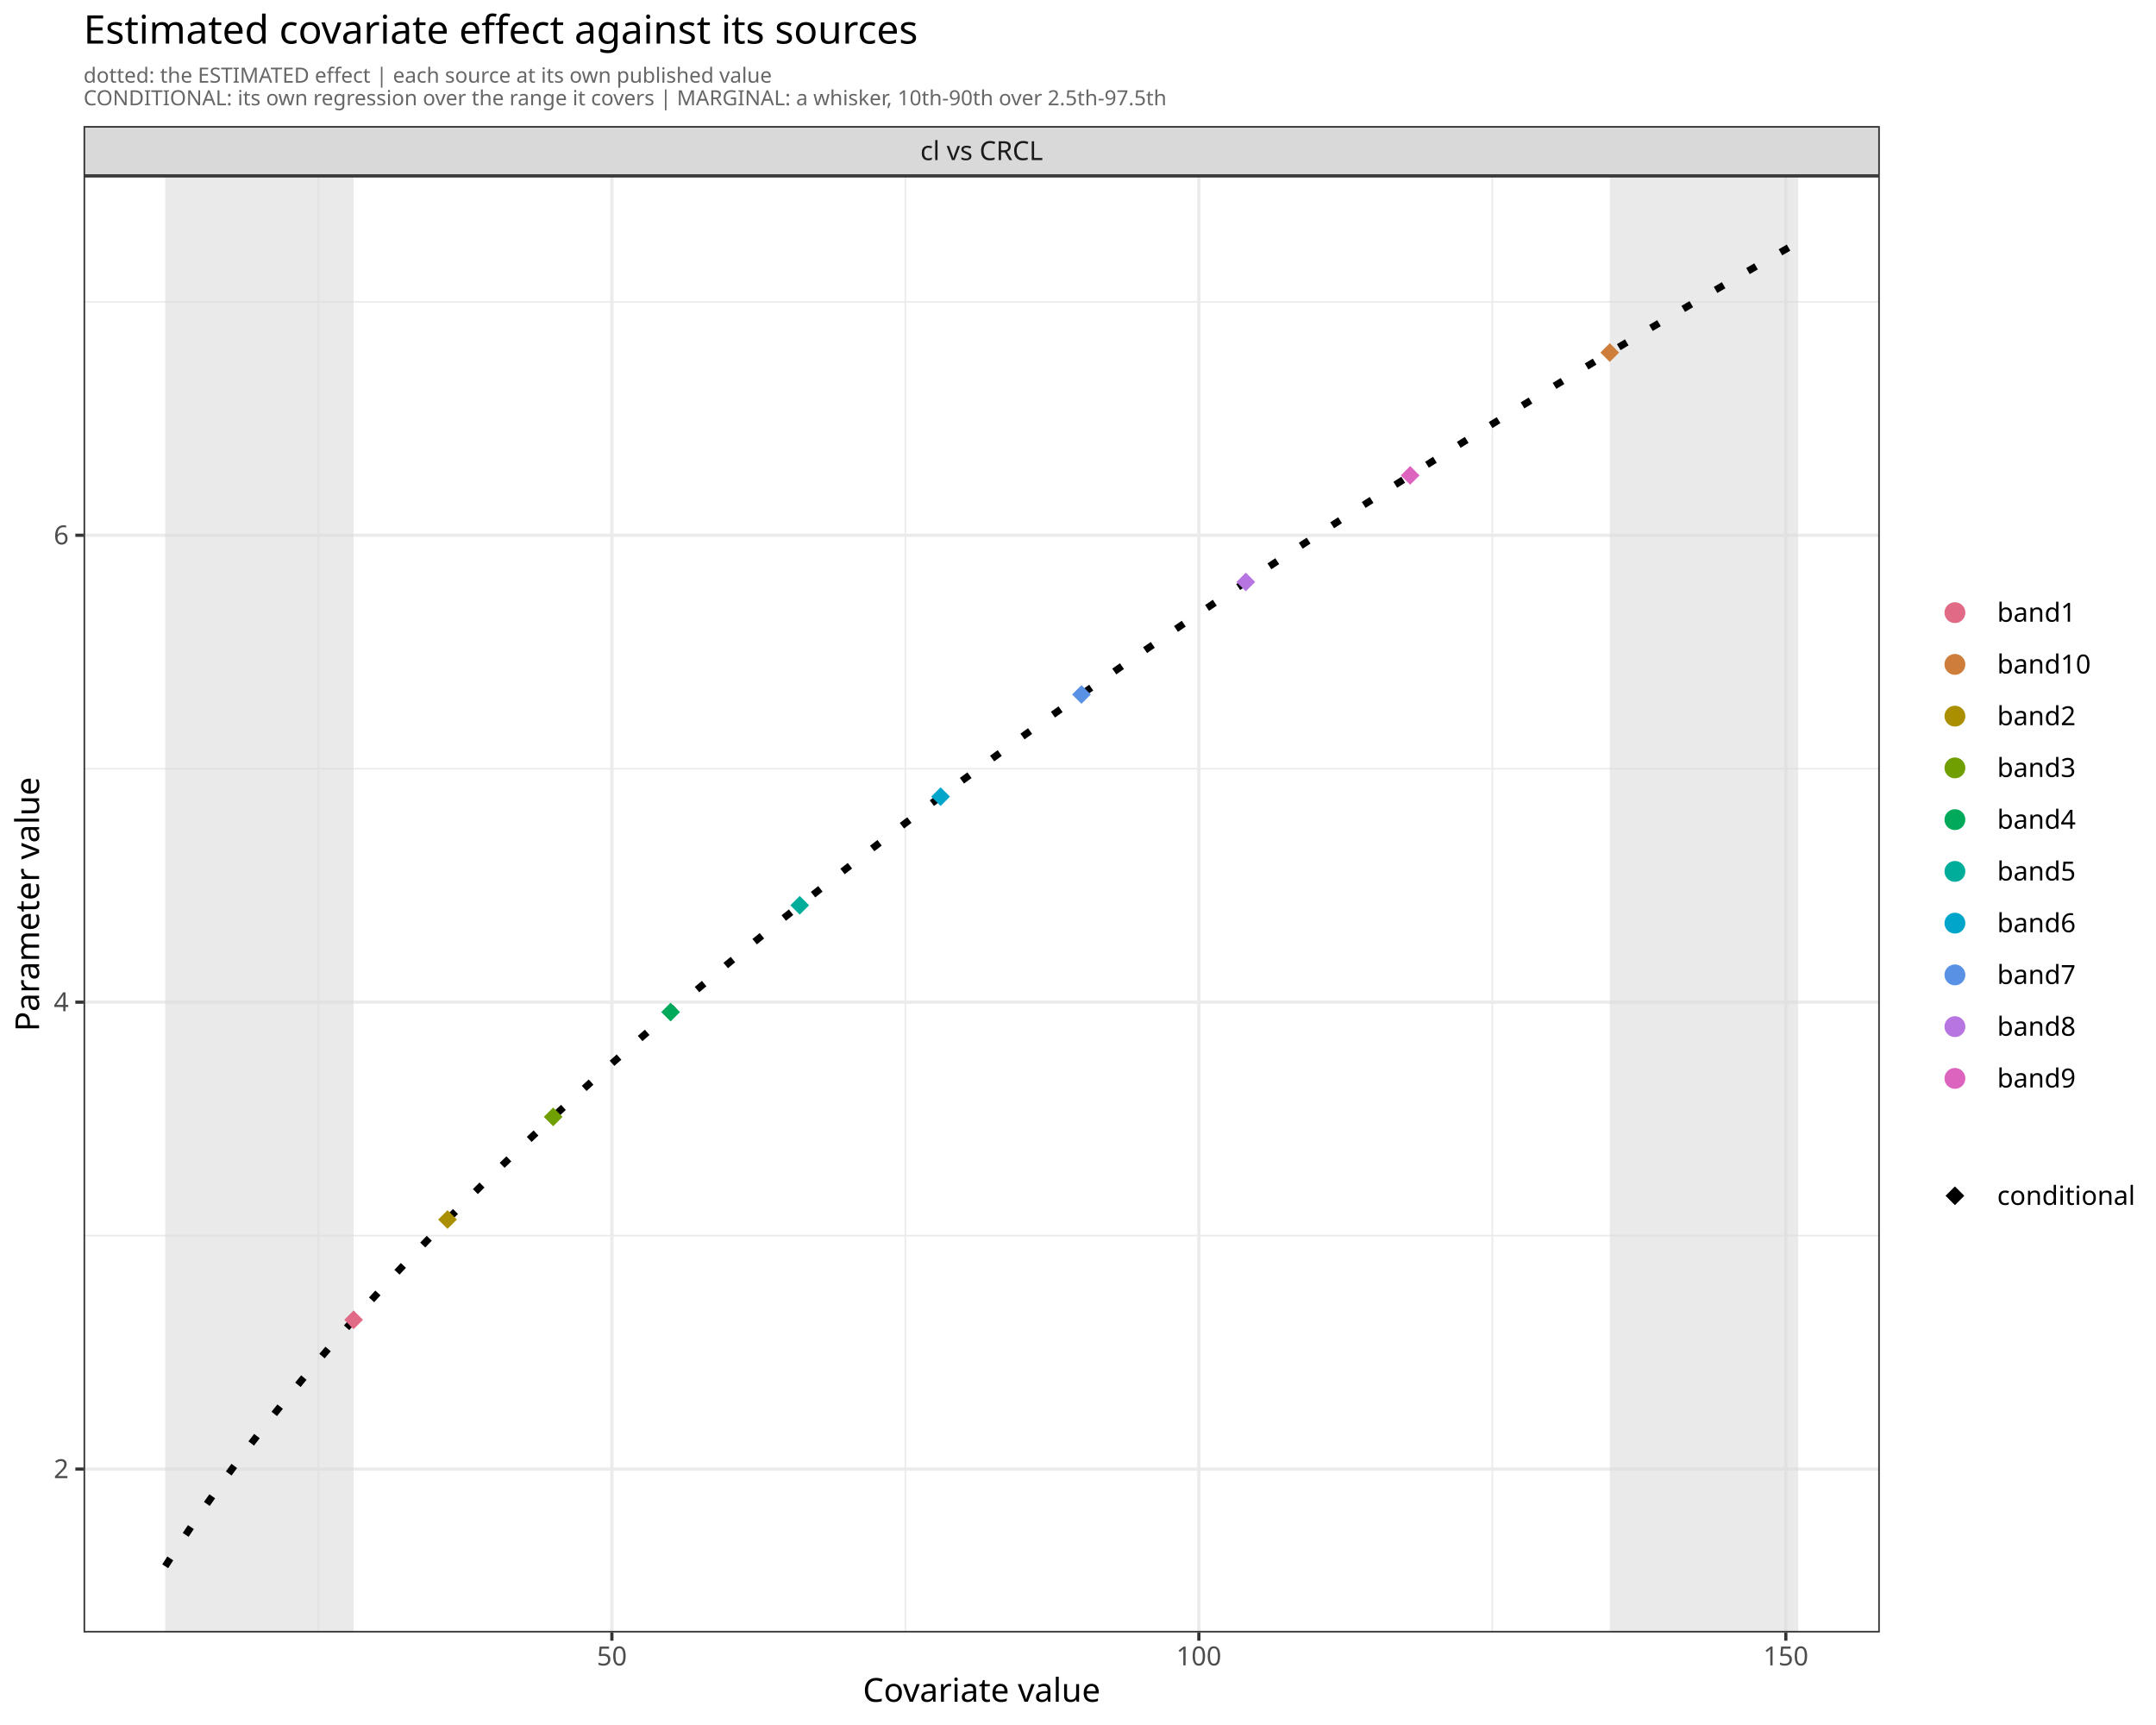
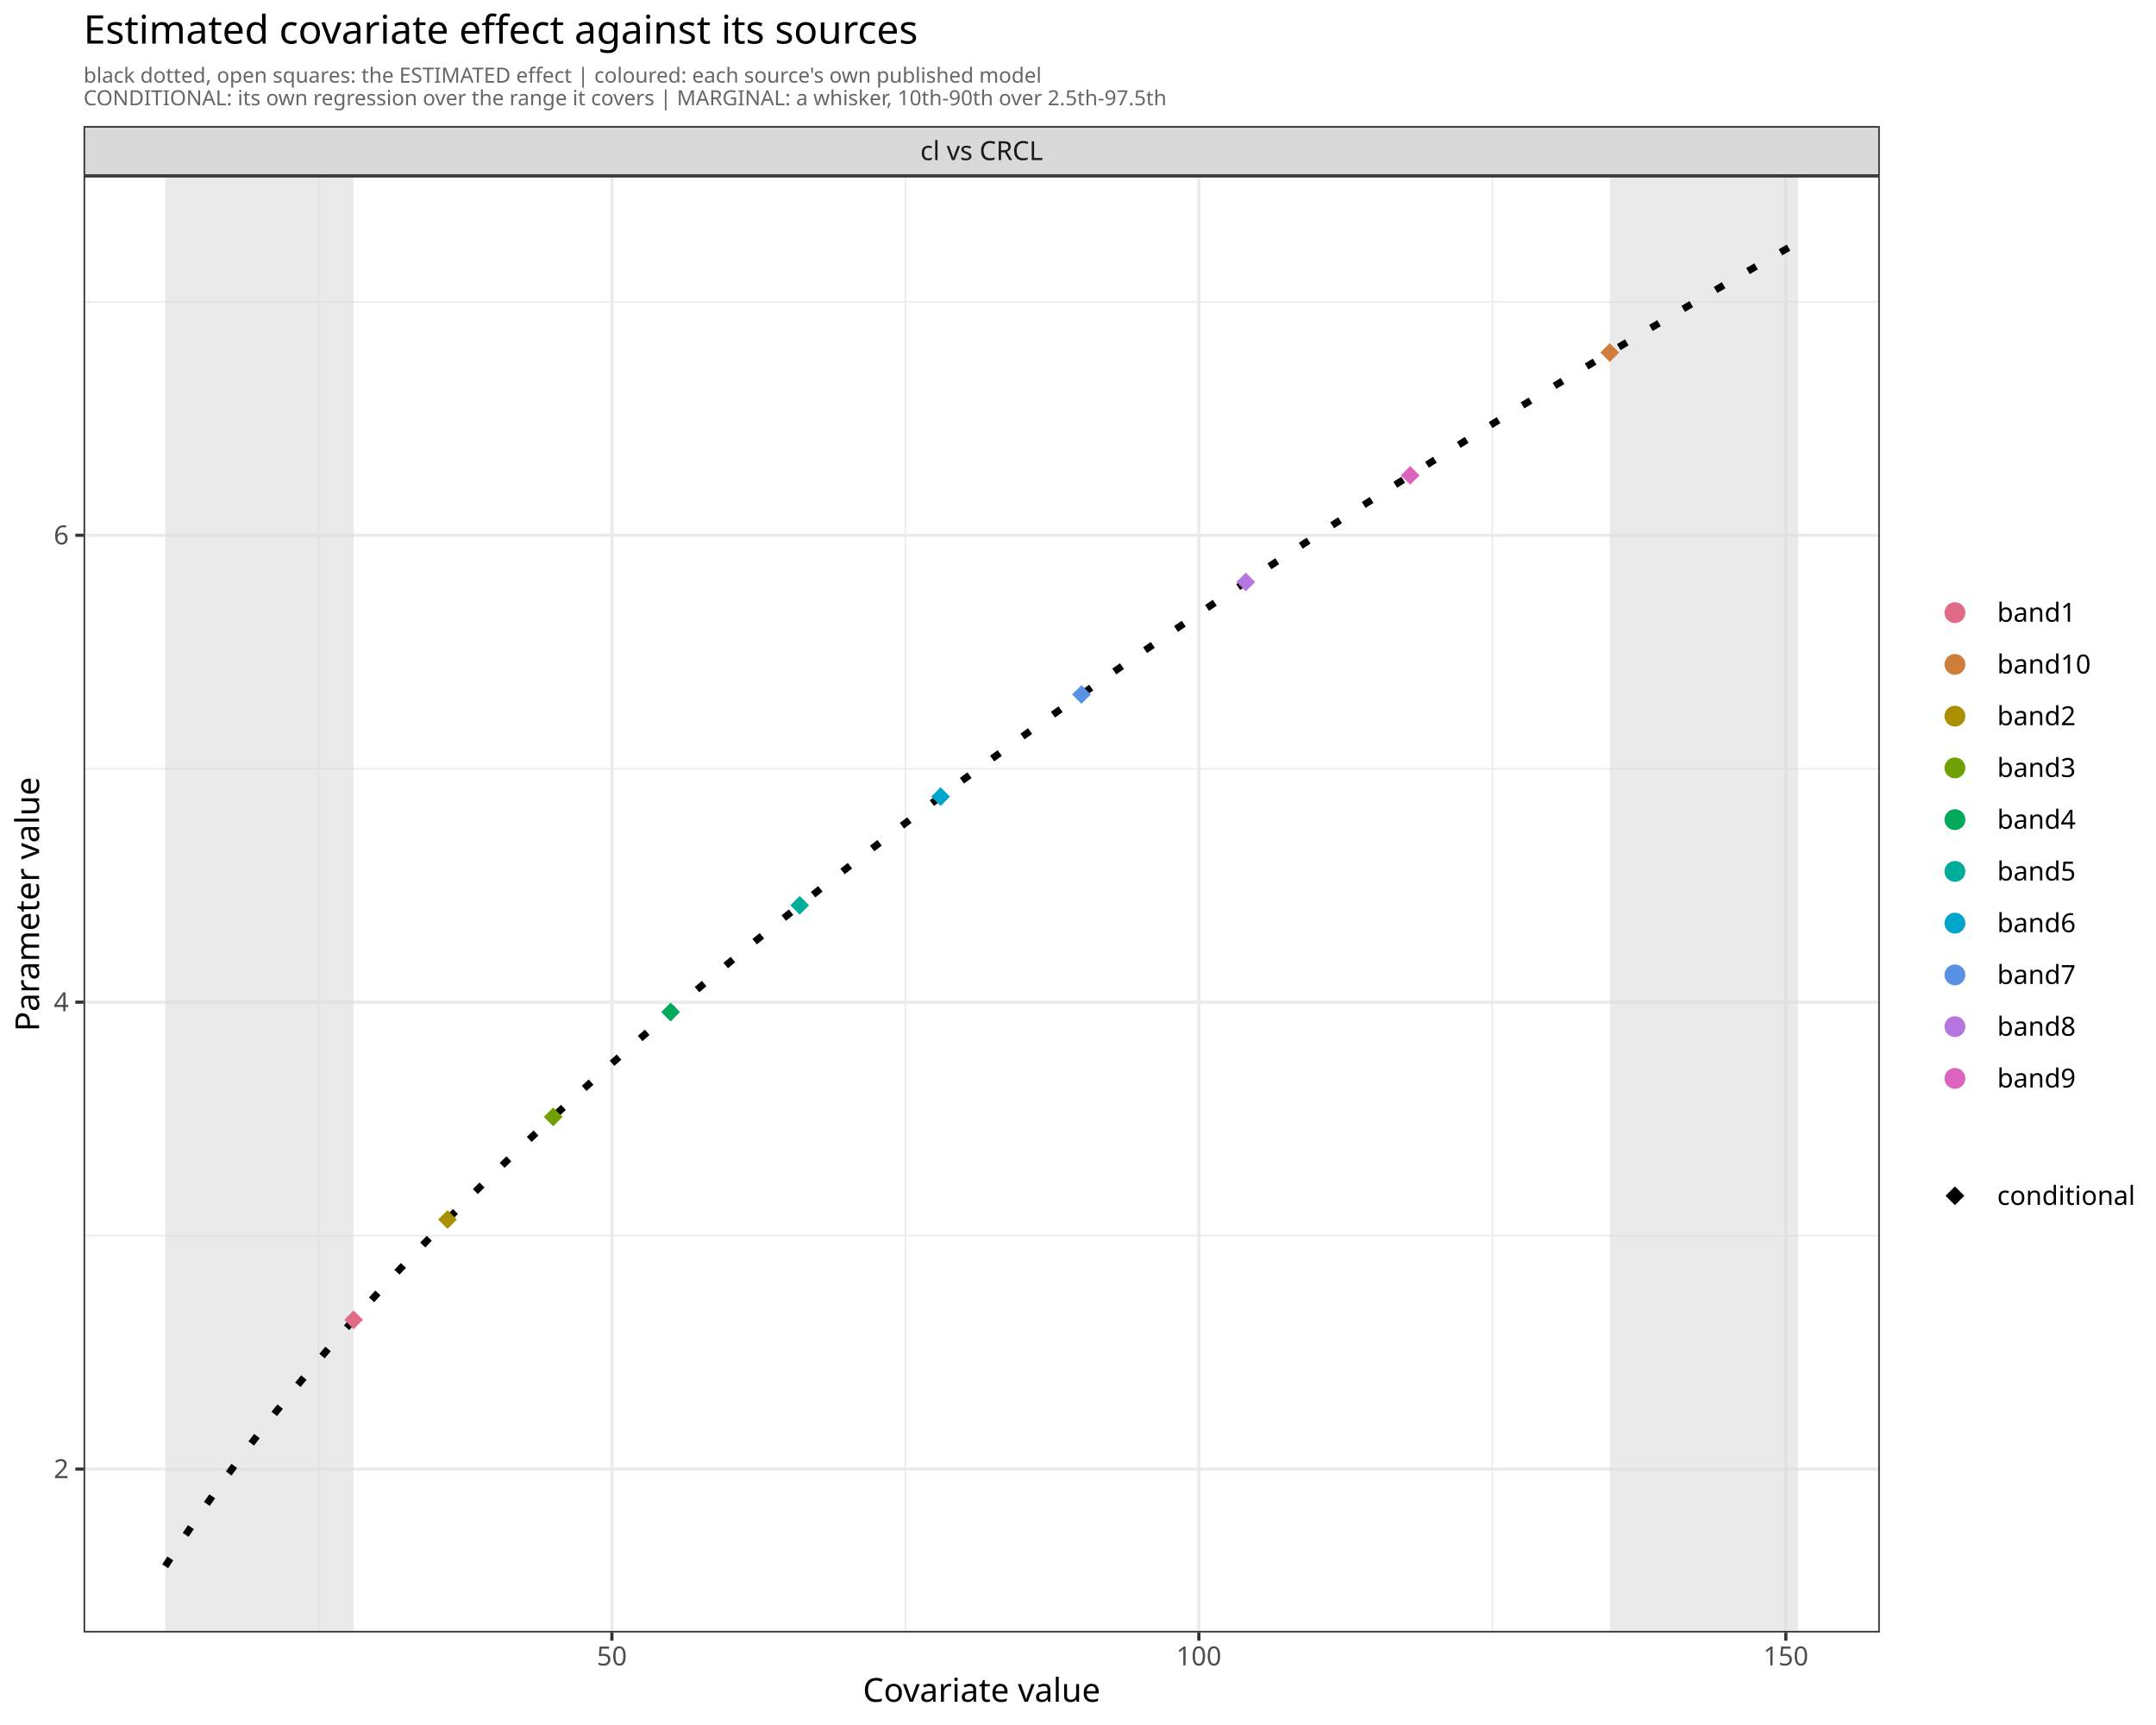
<svg xmlns="http://www.w3.org/2000/svg" class="svglite" data-engine-version="2.0" width="720.00pt" height="576.00pt" viewBox="0 0 720.00 576.00">
  <defs>
    <style type="text/css">
    .svglite line, .svglite polyline, .svglite polygon, .svglite path, .svglite rect, .svglite circle {
      fill: none;
      stroke: #000000;
      stroke-linecap: round;
      stroke-linejoin: round;
      stroke-miterlimit: 10.00;
    }
  </style>
  </defs>
  <rect width="100%" height="100%" style="stroke: none; fill: #FFFFFF;" />
  <defs>
    <clipPath id="cpMC4wMHw3MjAuMDB8MC4wMHw1NzYuMDA=">
      <rect x="0.00" y="0.00" width="720.00" height="576.00" />
    </clipPath>
  </defs>
  <g clip-path="url(#cpMC4wMHw3MjAuMDB8MC4wMHw1NzYuMDA=)">
    <rect x="0.00" y="0.00" width="720.00" height="576.00" style="stroke-width: 1.07; stroke: #FFFFFF; fill: #FFFFFF;" />
  </g>
  <defs>
    <clipPath id="cpMjcuOTB8NjI3Ljc3fDU4Ljc0fDU0NS4xMQ==">
      <rect x="27.90" y="58.74" width="599.87" height="486.37" />
    </clipPath>
  </defs>
  <g clip-path="url(#cpMjcuOTB8NjI3Ljc3fDU4Ljc0fDU0NS4xMQ==)">
    <rect x="27.90" y="58.74" width="599.87" height="486.37" style="stroke-width: 1.07; stroke: none; fill: #FFFFFF;" />
    <polyline points="27.90,412.59 627.77,412.59 " style="stroke-width: 0.53; stroke: #EBEBEB; stroke-linecap: butt;" />
    <polyline points="27.90,256.69 627.77,256.69 " style="stroke-width: 0.53; stroke: #EBEBEB; stroke-linecap: butt;" />
    <polyline points="27.90,100.79 627.77,100.79 " style="stroke-width: 0.53; stroke: #EBEBEB; stroke-linecap: butt;" />
    <polyline points="106.33,545.11 106.33,58.74 " style="stroke-width: 0.53; stroke: #EBEBEB; stroke-linecap: butt;" />
    <polyline points="302.35,545.11 302.35,58.74 " style="stroke-width: 0.53; stroke: #EBEBEB; stroke-linecap: butt;" />
    <polyline points="498.37,545.11 498.37,58.74 " style="stroke-width: 0.53; stroke: #EBEBEB; stroke-linecap: butt;" />
    <polyline points="27.90,490.54 627.77,490.54 " style="stroke-width: 1.07; stroke: #EBEBEB; stroke-linecap: butt;" />
    <polyline points="27.90,334.64 627.77,334.64 " style="stroke-width: 1.07; stroke: #EBEBEB; stroke-linecap: butt;" />
    <polyline points="27.90,178.74 627.77,178.74 " style="stroke-width: 1.07; stroke: #EBEBEB; stroke-linecap: butt;" />
    <polyline points="204.34,545.11 204.34,58.74 " style="stroke-width: 1.07; stroke: #EBEBEB; stroke-linecap: butt;" />
    <polyline points="400.36,545.11 400.36,58.74 " style="stroke-width: 1.07; stroke: #EBEBEB; stroke-linecap: butt;" />
    <polyline points="596.38,545.11 596.38,58.74 " style="stroke-width: 1.07; stroke: #EBEBEB; stroke-linecap: butt;" />
    <rect x="55.17" y="58.74" width="62.92" height="486.37" style="stroke-width: 1.07; stroke: none; stroke-linecap: butt; stroke-linejoin: miter; fill: #D9D9D9; fill-opacity: 0.55;" />
    <rect x="537.58" y="58.74" width="62.92" height="486.37" style="stroke-width: 1.07; stroke: none; stroke-linecap: butt; stroke-linejoin: miter; fill: #D9D9D9; fill-opacity: 0.55;" />
    <polyline points="55.17,523.00 59.75,515.90 64.33,509.04 68.91,502.40 73.50,495.96 78.08,489.70 82.66,483.60 87.24,477.65 91.83,471.83 96.41,466.14 100.99,460.57 105.57,455.11 110.16,449.75 114.74,444.49 119.32,439.32 123.91,434.23 128.49,429.22 133.07,424.29 137.65,419.42 142.24,414.63 146.82,409.90 151.40,405.24 155.98,400.63 160.57,396.08 165.15,391.59 169.73,387.15 174.31,382.76 178.90,378.41 183.48,374.11 188.06,369.86 192.65,365.65 197.23,361.48 201.81,357.36 206.39,353.27 210.98,349.22 215.56,345.20 220.14,341.22 224.72,337.28 229.31,333.37 233.89,329.49 238.47,325.64 243.05,321.82 247.64,318.03 252.22,314.27 256.80,310.54 261.38,306.84 265.97,303.16 270.55,299.51 275.13,295.89 279.72,292.29 284.30,288.71 288.88,285.16 293.46,281.63 298.05,278.12 302.63,274.64 307.21,271.18 311.79,267.73 316.38,264.31 320.96,260.91 325.54,257.53 330.12,254.17 334.71,250.83 339.29,247.51 343.87,244.20 348.45,240.91 353.04,237.64 357.62,234.39 362.20,231.16 366.79,227.94 371.37,224.74 375.95,221.55 380.53,218.38 385.12,215.23 389.70,212.09 394.28,208.96 398.86,205.85 403.45,202.76 408.03,199.68 412.61,196.61 417.19,193.56 421.78,190.52 426.36,187.50 430.94,184.48 435.53,181.49 440.11,178.50 444.69,175.53 449.27,172.57 453.86,169.62 458.44,166.68 463.02,163.75 467.60,160.84 472.19,157.94 476.77,155.05 481.35,152.17 485.93,149.30 490.52,146.45 495.10,143.60 499.68,140.77 504.26,137.94 508.85,135.13 513.43,132.33 518.01,129.53 522.60,126.75 527.18,123.97 531.76,121.21 536.34,118.46 540.93,115.71 545.51,112.98 550.09,110.25 554.67,107.53 559.26,104.83 563.84,102.13 568.42,99.44 573.00,96.76 577.59,94.09 582.17,91.42 586.75,88.77 591.33,86.12 595.92,83.48 600.50,80.85 " style="stroke-width: 2.35; stroke-dasharray: 3.13,9.39; stroke-linecap: butt;" />
    <polygon points="114.96,440.70 118.09,437.57 121.22,440.70 118.09,443.83 " style="stroke-width: 0.71; stroke: none; fill: #E16A86;" />
    <polygon points="534.45,117.72 537.58,114.59 540.71,117.72 537.58,120.85 " style="stroke-width: 0.71; stroke: none; fill: #CE7D3B;" />
    <polygon points="146.32,407.22 149.45,404.09 152.58,407.22 149.45,410.34 " style="stroke-width: 0.71; stroke: none; fill: #AA9000;" />
    <polygon points="181.61,372.94 184.74,369.81 187.87,372.94 184.74,376.07 " style="stroke-width: 0.71; stroke: none; fill: #6F9F00;" />
    <polygon points="220.81,337.95 223.94,334.82 227.07,337.95 223.94,341.08 " style="stroke-width: 0.71; stroke: none; fill: #00AA5A;" />
    <polygon points="263.94,302.29 267.07,299.16 270.19,302.29 267.07,305.41 " style="stroke-width: 0.71; stroke: none; fill: #00AD9A;" />
    <polygon points="310.98,266.00 314.11,262.87 317.24,266.00 314.11,269.13 " style="stroke-width: 0.71; stroke: none; fill: #00A6CA;" />
    <polygon points="358.03,231.89 361.16,228.77 364.29,231.89 361.16,235.02 " style="stroke-width: 0.71; stroke: none; fill: #5991E4;" />
    <polygon points="412.91,194.33 416.04,191.20 419.17,194.33 416.04,197.45 " style="stroke-width: 0.71; stroke: none; fill: #B675E0;" />
    <polygon points="467.80,158.74 470.93,155.61 474.06,158.74 470.93,161.86 " style="stroke-width: 0.71; stroke: none; fill: #DD64BE;" />
    <rect x="27.90" y="58.74" width="599.87" height="486.37" style="stroke-width: 1.07; stroke: #333333;" />
  </g>
  <g clip-path="url(#cpMC4wMHw3MjAuMDB8MC4wMHw1NzYuMDA=)">
</g>
  <defs>
    <clipPath id="cpMjcuOTB8NjI3Ljc3fDQyLjA5fDU4Ljc0">
      <rect x="27.90" y="42.09" width="599.87" height="16.65" />
    </clipPath>
  </defs>
  <g clip-path="url(#cpMjcuOTB8NjI3Ljc3fDQyLjA5fDU4Ljc0)">
    <rect x="27.90" y="42.09" width="599.87" height="16.65" style="stroke-width: 1.07; stroke: #333333; fill: #D9D9D9;" />
    <text x="327.83" y="53.45" text-anchor="middle" style="font-size: 8.80px; fill: #1A1A1A; font-family: sans;" textLength="48.91px" lengthAdjust="spacingAndGlyphs">cl  vs  CRCL</text>
  </g>
  <g clip-path="url(#cpMC4wMHw3MjAuMDB8MC4wMHw1NzYuMDA=)">
    <polyline points="204.34,547.85 204.34,545.11 " style="stroke-width: 1.07; stroke: #333333; stroke-linecap: butt;" />
    <polyline points="400.36,547.85 400.36,545.11 " style="stroke-width: 1.07; stroke: #333333; stroke-linecap: butt;" />
    <polyline points="596.38,547.85 596.38,545.11 " style="stroke-width: 1.07; stroke: #333333; stroke-linecap: butt;" />
    <text x="204.34" y="556.10" text-anchor="middle" style="font-size: 8.80px; fill: #4D4D4D; font-family: sans;" textLength="9.79px" lengthAdjust="spacingAndGlyphs">50</text>
    <text x="400.36" y="556.10" text-anchor="middle" style="font-size: 8.80px; fill: #4D4D4D; font-family: sans;" textLength="14.68px" lengthAdjust="spacingAndGlyphs">100</text>
    <text x="596.38" y="556.10" text-anchor="middle" style="font-size: 8.80px; fill: #4D4D4D; font-family: sans;" textLength="14.68px" lengthAdjust="spacingAndGlyphs">150</text>
    <text x="22.97" y="493.57" text-anchor="end" style="font-size: 8.80px; fill: #4D4D4D; font-family: sans;" textLength="4.89px" lengthAdjust="spacingAndGlyphs">2</text>
    <text x="22.97" y="337.67" text-anchor="end" style="font-size: 8.80px; fill: #4D4D4D; font-family: sans;" textLength="4.89px" lengthAdjust="spacingAndGlyphs">4</text>
    <text x="22.97" y="181.77" text-anchor="end" style="font-size: 8.80px; fill: #4D4D4D; font-family: sans;" textLength="4.89px" lengthAdjust="spacingAndGlyphs">6</text>
    <polyline points="25.16,490.54 27.90,490.54 " style="stroke-width: 1.07; stroke: #333333; stroke-linecap: butt;" />
    <polyline points="25.16,334.64 27.90,334.64 " style="stroke-width: 1.07; stroke: #333333; stroke-linecap: butt;" />
    <polyline points="25.16,178.74 27.90,178.74 " style="stroke-width: 1.07; stroke: #333333; stroke-linecap: butt;" />
    <text x="327.83" y="568.24" text-anchor="middle" style="font-size: 11.00px; font-family: sans;" textLength="76.44px" lengthAdjust="spacingAndGlyphs">Covariate value</text>
    <text transform="translate(13.05,301.93) rotate(-90)" text-anchor="middle" style="font-size: 11.00px; font-family: sans;" textLength="80.72px" lengthAdjust="spacingAndGlyphs">Parameter value</text>
    <rect x="638.73" y="190.45" width="63.09" height="183.76" style="stroke-width: 1.07; stroke: none; fill: #FFFFFF;" />
    <rect x="644.21" y="195.93" width="17.28" height="17.28" style="stroke-width: 1.07; stroke: none; fill: #FFFFFF;" />
    <circle cx="652.85" cy="204.57" r="3.13" style="stroke-width: 0.71; stroke: #E16A86; fill: #E16A86;" />
    <rect x="644.21" y="213.21" width="17.28" height="17.28" style="stroke-width: 1.07; stroke: none; fill: #FFFFFF;" />
    <circle cx="652.85" cy="221.85" r="3.13" style="stroke-width: 0.71; stroke: #CE7D3B; fill: #CE7D3B;" />
    <rect x="644.21" y="230.49" width="17.28" height="17.28" style="stroke-width: 1.07; stroke: none; fill: #FFFFFF;" />
    <circle cx="652.85" cy="239.13" r="3.13" style="stroke-width: 0.71; stroke: #AA9000; fill: #AA9000;" />
    <rect x="644.21" y="247.77" width="17.28" height="17.28" style="stroke-width: 1.07; stroke: none; fill: #FFFFFF;" />
    <circle cx="652.85" cy="256.41" r="3.13" style="stroke-width: 0.71; stroke: #6F9F00; fill: #6F9F00;" />
    <rect x="644.21" y="265.05" width="17.28" height="17.28" style="stroke-width: 1.07; stroke: none; fill: #FFFFFF;" />
    <circle cx="652.85" cy="273.69" r="3.13" style="stroke-width: 0.71; stroke: #00AA5A; fill: #00AA5A;" />
    <rect x="644.21" y="282.33" width="17.28" height="17.28" style="stroke-width: 1.07; stroke: none; fill: #FFFFFF;" />
    <circle cx="652.85" cy="290.97" r="3.13" style="stroke-width: 0.71; stroke: #00AD9A; fill: #00AD9A;" />
    <rect x="644.21" y="299.61" width="17.28" height="17.28" style="stroke-width: 1.07; stroke: none; fill: #FFFFFF;" />
    <circle cx="652.85" cy="308.25" r="3.13" style="stroke-width: 0.71; stroke: #00A6CA; fill: #00A6CA;" />
    <rect x="644.21" y="316.89" width="17.28" height="17.28" style="stroke-width: 1.07; stroke: none; fill: #FFFFFF;" />
    <circle cx="652.85" cy="325.53" r="3.13" style="stroke-width: 0.71; stroke: #5991E4; fill: #5991E4;" />
    <rect x="644.21" y="334.17" width="17.28" height="17.28" style="stroke-width: 1.07; stroke: none; fill: #FFFFFF;" />
    <circle cx="652.85" cy="342.81" r="3.13" style="stroke-width: 0.71; stroke: #B675E0; fill: #B675E0;" />
    <rect x="644.21" y="351.45" width="17.28" height="17.28" style="stroke-width: 1.07; stroke: none; fill: #FFFFFF;" />
    <circle cx="652.85" cy="360.09" r="3.13" style="stroke-width: 0.71; stroke: #DD64BE; fill: #DD64BE;" />
    <text x="666.96" y="207.60" style="font-size: 8.80px; font-family: sans;" textLength="24.47px" lengthAdjust="spacingAndGlyphs">band1</text>
    <text x="666.96" y="224.88" style="font-size: 8.80px; font-family: sans;" textLength="29.37px" lengthAdjust="spacingAndGlyphs">band10</text>
    <text x="666.96" y="242.16" style="font-size: 8.80px; font-family: sans;" textLength="24.47px" lengthAdjust="spacingAndGlyphs">band2</text>
    <text x="666.96" y="259.44" style="font-size: 8.80px; font-family: sans;" textLength="24.47px" lengthAdjust="spacingAndGlyphs">band3</text>
    <text x="666.96" y="276.72" style="font-size: 8.80px; font-family: sans;" textLength="24.47px" lengthAdjust="spacingAndGlyphs">band4</text>
    <text x="666.96" y="294.00" style="font-size: 8.80px; font-family: sans;" textLength="24.47px" lengthAdjust="spacingAndGlyphs">band5</text>
    <text x="666.96" y="311.28" style="font-size: 8.80px; font-family: sans;" textLength="24.47px" lengthAdjust="spacingAndGlyphs">band6</text>
    <text x="666.96" y="328.56" style="font-size: 8.80px; font-family: sans;" textLength="24.47px" lengthAdjust="spacingAndGlyphs">band7</text>
    <text x="666.96" y="345.84" style="font-size: 8.80px; font-family: sans;" textLength="24.47px" lengthAdjust="spacingAndGlyphs">band8</text>
    <text x="666.96" y="363.12" style="font-size: 8.80px; font-family: sans;" textLength="24.47px" lengthAdjust="spacingAndGlyphs">band9</text>
    <rect x="638.73" y="385.17" width="75.79" height="28.24" style="stroke-width: 1.07; stroke: none; fill: #FFFFFF;" />
    <rect x="644.21" y="390.65" width="17.28" height="17.28" style="stroke-width: 1.07; stroke: none; fill: #FFFFFF;" />
    <polygon points="649.72,399.29 652.85,396.16 655.97,399.29 652.85,402.42 " style="stroke-width: 0.71; stroke: none; fill: #000000;" />
    <text x="666.96" y="402.32" style="font-size: 8.80px; font-family: sans;" textLength="42.08px" lengthAdjust="spacingAndGlyphs">conditional</text>
-     <text x="27.90" y="27.60" style="font-size: 7.00px; fill: #666666; font-family: sans;" textLength="225.96px" lengthAdjust="spacingAndGlyphs">dotted: the ESTIMATED effect  |  each source at its own published value </text>
+     <text x="27.90" y="27.60" style="font-size: 7.00px; fill: #666666; font-family: sans;" textLength="311.76px" lengthAdjust="spacingAndGlyphs">black dotted, open squares: the ESTIMATED effect  |  coloured: each source's own published model </text>
    <text x="27.90" y="35.16" style="font-size: 7.00px; fill: #666666; font-family: sans;" textLength="351.24px" lengthAdjust="spacingAndGlyphs">CONDITIONAL: its own regression over the range it covers  |  MARGINAL: a whisker, 10th-90th over 2.5th-97.5th</text>
    <text x="27.90" y="14.56" style="font-size: 13.20px; font-family: sans;" textLength="264.91px" lengthAdjust="spacingAndGlyphs">Estimated covariate effect against its sources</text>
  </g>
</svg>
